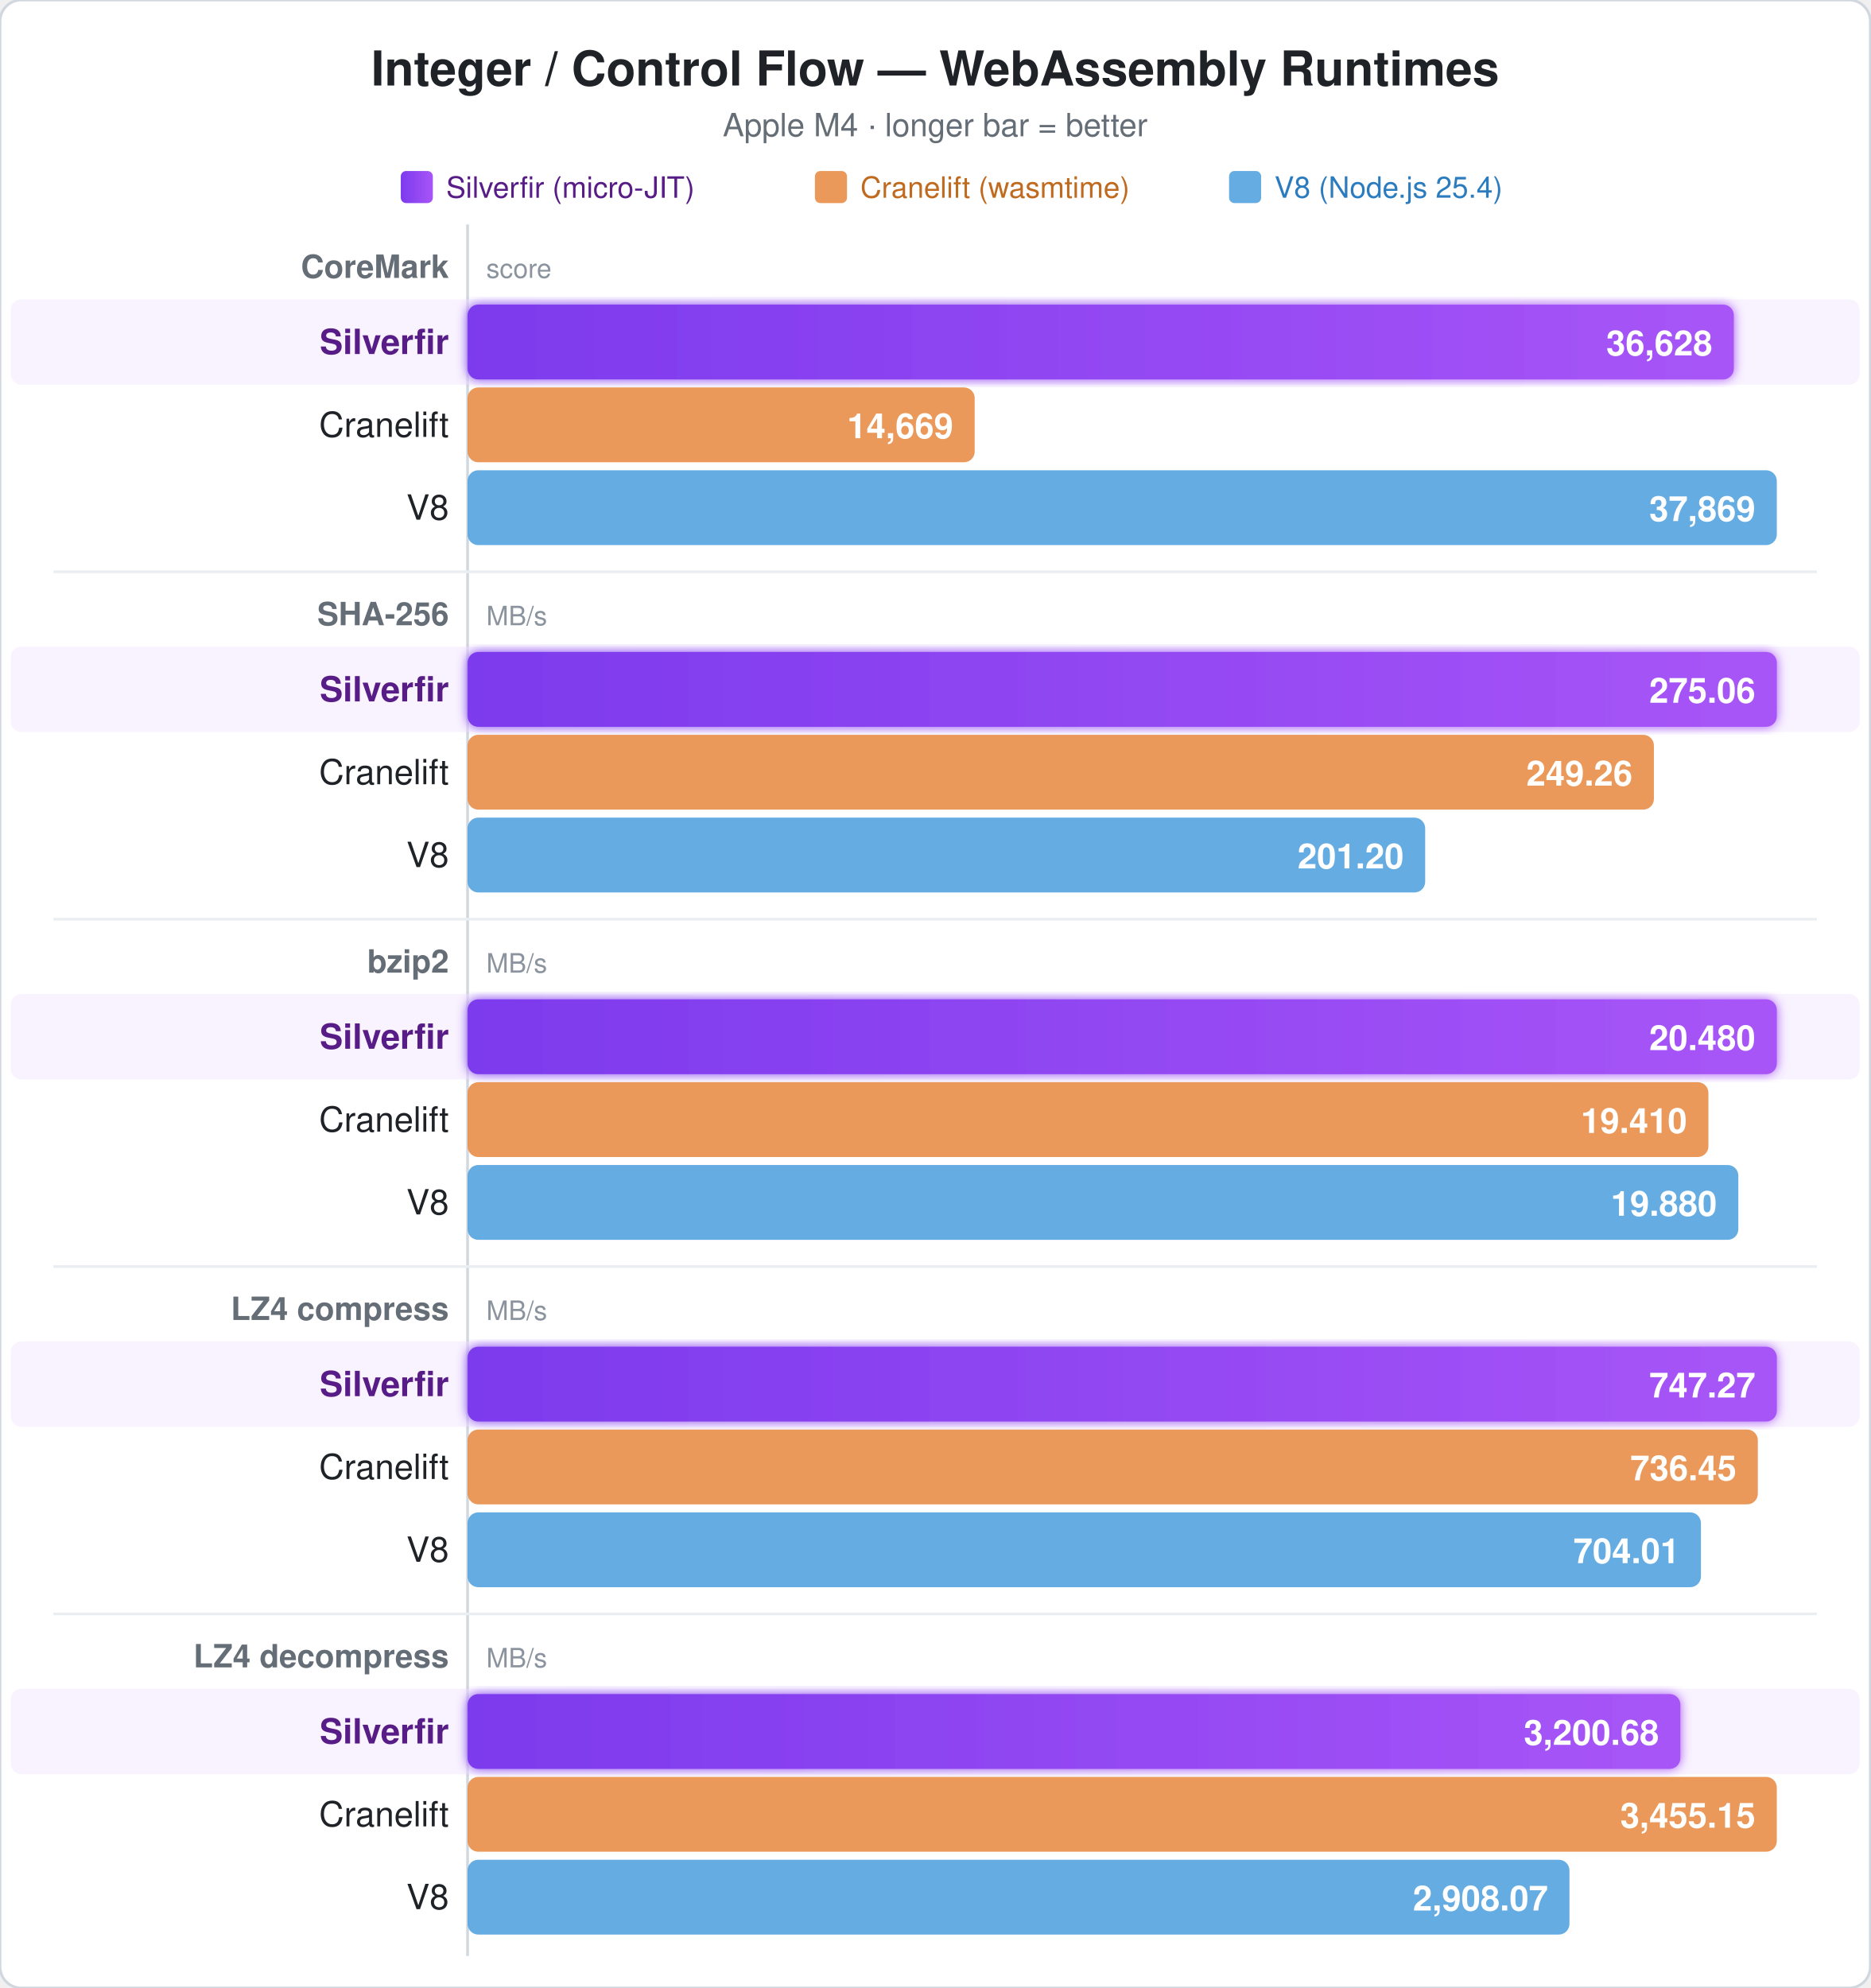
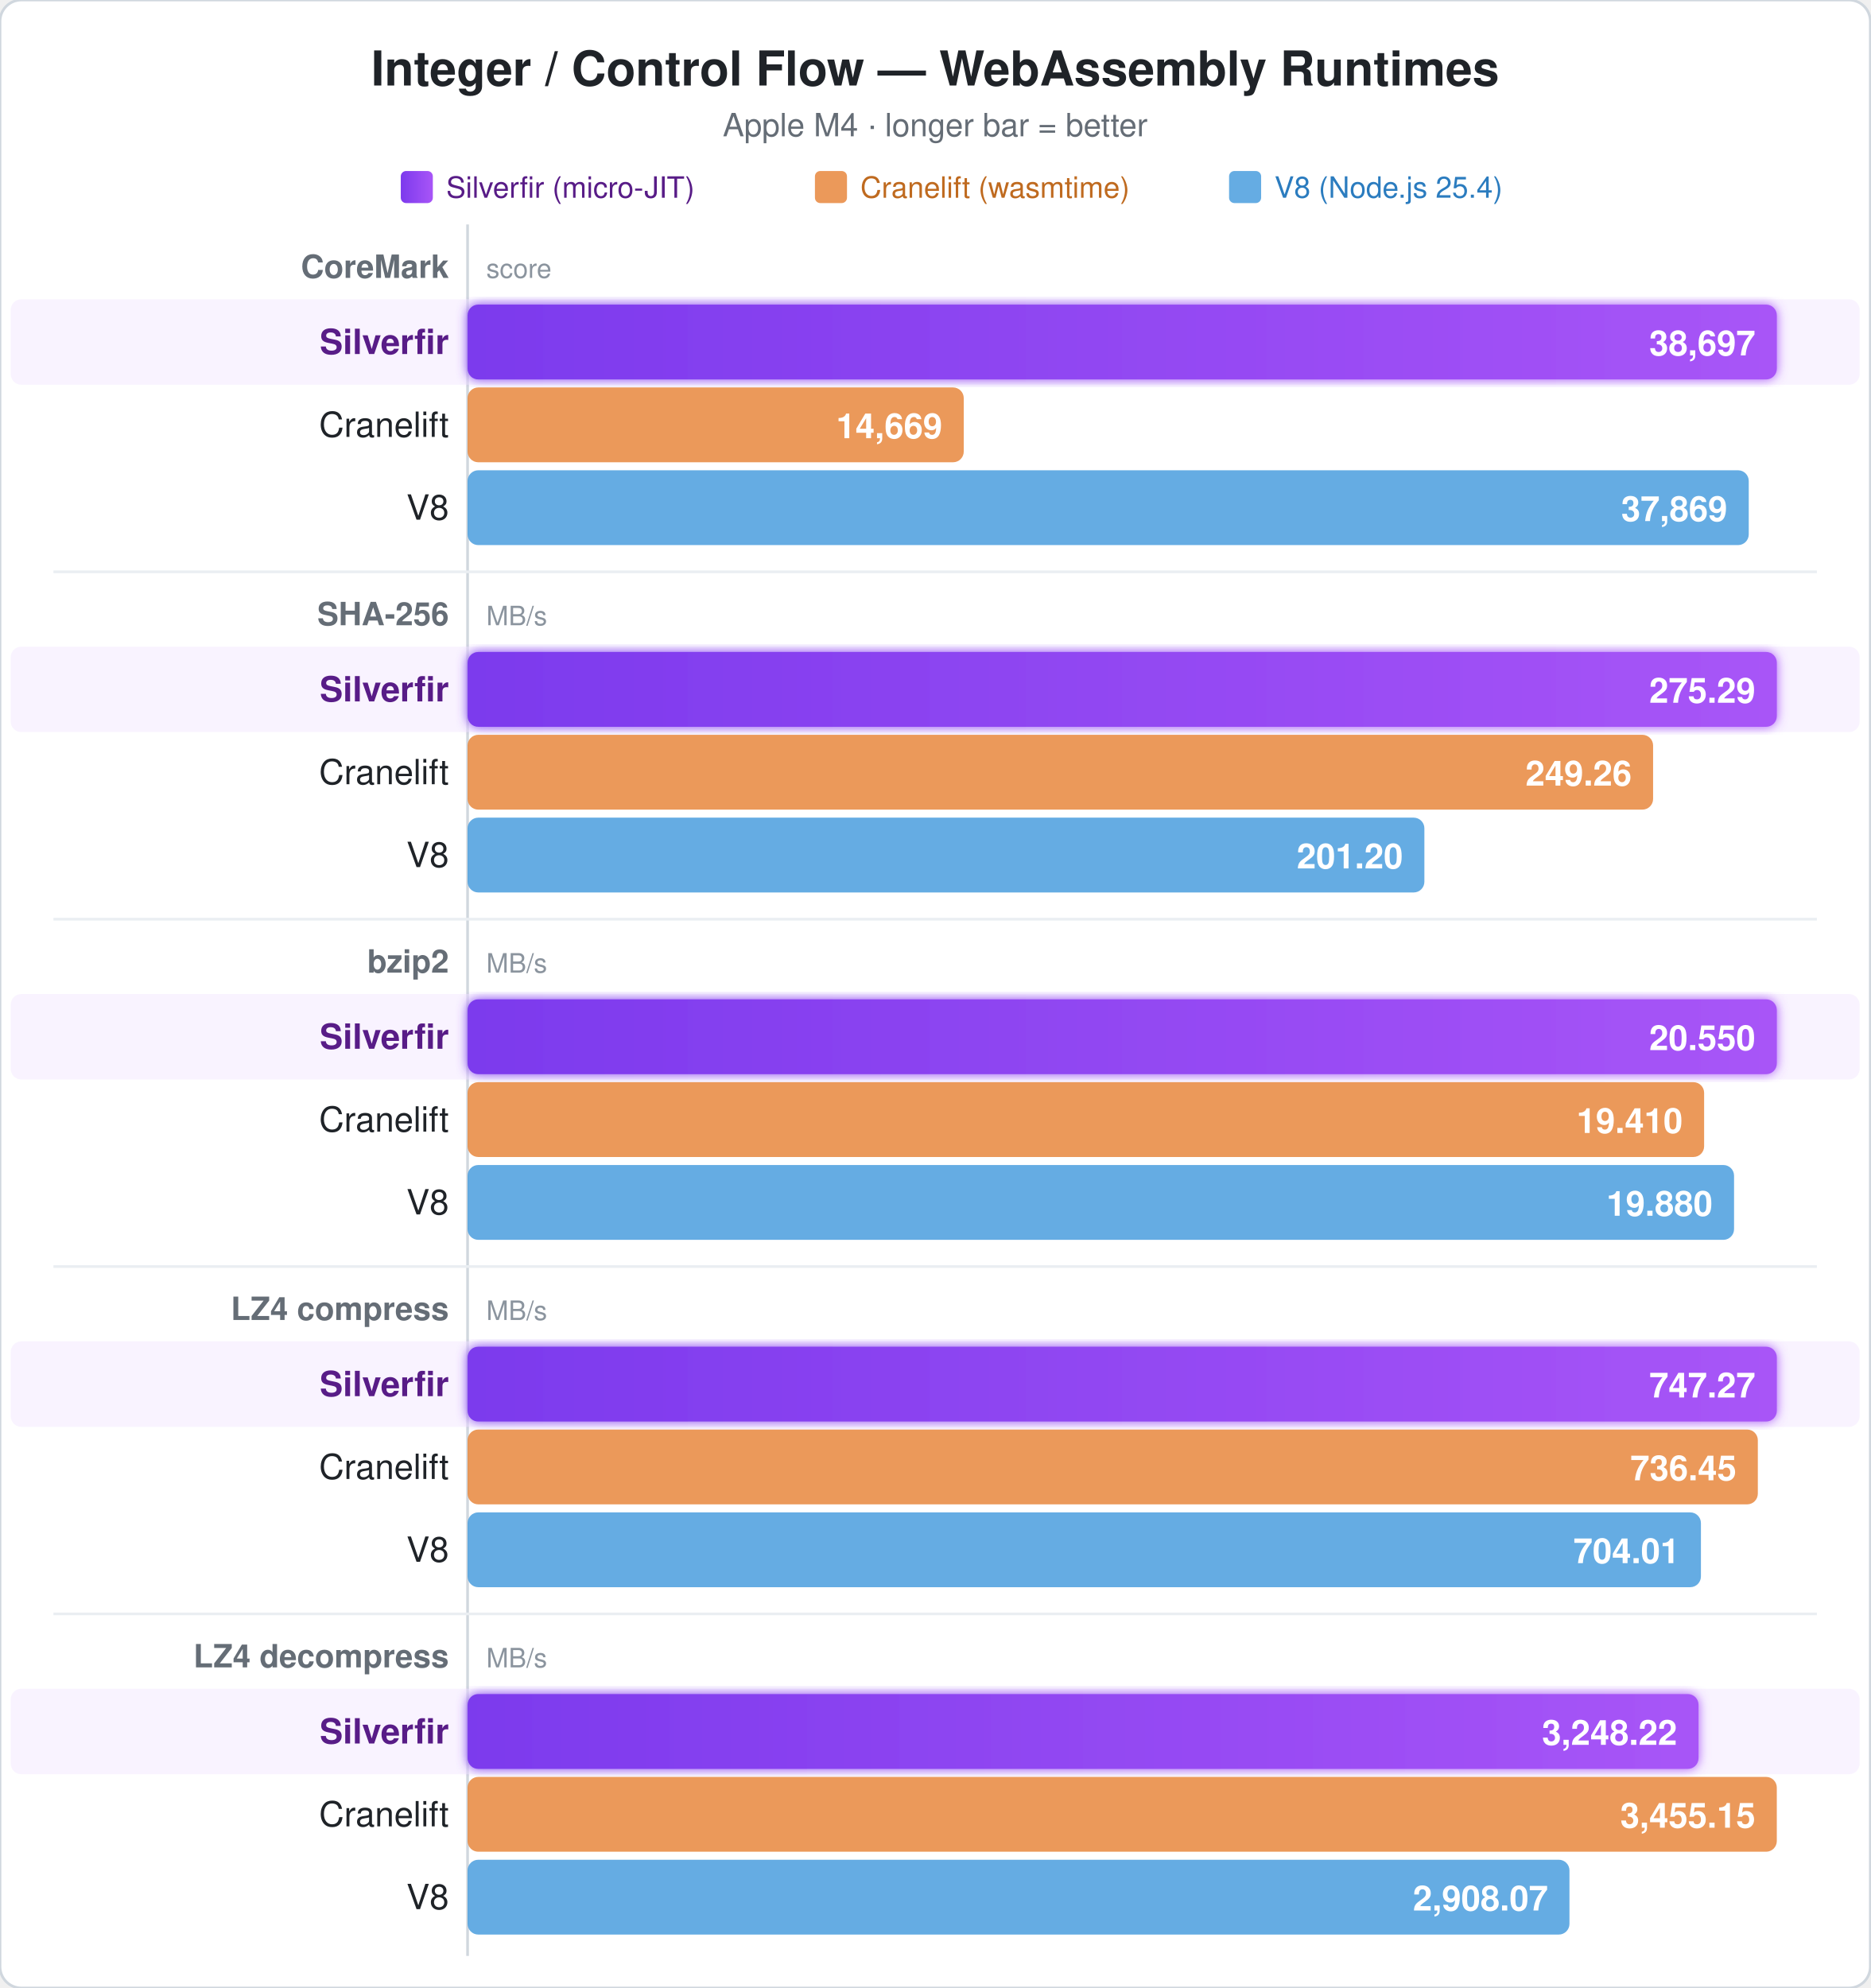
<svg xmlns="http://www.w3.org/2000/svg" role="img" viewBox="0 0 700 744" width="700" height="744">
  <defs>
    <linearGradient id="hlGrad" x1="0" y1="0" x2="1" y2="0">
      <stop offset="0%" stop-color="#7c3aed" />
      <stop offset="100%" stop-color="#a855f7" />
    </linearGradient>
    <filter id="glow">
      <feGaussianBlur stdDeviation="2" result="blur" />
      <feMerge>
        <feMergeNode in="blur" />
        <feMergeNode in="SourceGraphic" />
      </feMerge>
    </filter>
  </defs>
  <rect width="700" height="744" rx="8" ry="8" fill="#ffffff" stroke="#d0d7de" stroke-width="1" />
  <text x="350.0" y="32" text-anchor="middle" fill="#1f2328" font-family="Segoe UI,Helvetica,Arial,sans-serif" font-size="18" font-weight="600">Integer / Control Flow — WebAssembly Runtimes</text>
  <text x="350.0" y="51" text-anchor="middle" fill="#656d76" font-family="Segoe UI,Helvetica,Arial,sans-serif" font-size="12">Apple M4  ·  longer bar = better</text>
  <rect x="150.0" y="64" width="12" height="12" rx="2" fill="url(#hlGrad)" />
  <text x="167.0" y="74" fill="#581c87" font-family="Segoe UI,Helvetica,Arial,sans-serif" font-size="11">Silverfir (micro-JIT)</text>
  <rect x="305.0" y="64" width="12" height="12" rx="2" fill="#e8873d" opacity="0.85" />
  <text x="322.0" y="74" fill="#bf6a1f" font-family="Segoe UI,Helvetica,Arial,sans-serif" font-size="11">Cranelift (wasmtime)</text>
  <rect x="460.0" y="64" width="12" height="12" rx="2" fill="#4a9ede" opacity="0.85" />
  <text x="477.0" y="74" fill="#2b7cbf" font-family="Segoe UI,Helvetica,Arial,sans-serif" font-size="11">V8 (Node.js 25.4)</text>
  <line x1="175" y1="84" x2="175" y2="732" stroke="#d0d7de" stroke-width="1" />
  <text x="168" y="104.0" text-anchor="end" fill="#656d76" font-family="Segoe UI,Helvetica,Arial,sans-serif" font-size="12" font-weight="600">CoreMark</text>
  <text x="182" y="104.0" fill="#8b949e" font-family="Segoe UI,Helvetica,Arial,sans-serif" font-size="10">score</text>
  <rect x="4" y="112" width="692" height="32" rx="4" fill="#f3e8ff" opacity="0.5" />
  <text x="168" y="132.5" text-anchor="end" fill="#581c87" font-family="Segoe UI,Helvetica,Arial,sans-serif" font-size="13" font-weight="700">Silverfir</text>
-   <rect x="175" y="114" width="473.9" height="28" rx="4" fill="url(#hlGrad)" filter="url(#glow)">
-     <animate attributeName="width" from="0" to="473.9" dur="0.35s" fill="freeze" />
+   <rect x="175" y="114" width="490.0" height="28" rx="4" fill="url(#hlGrad)" filter="url(#glow)">
+     <animate attributeName="width" from="0" to="490.0" dur="0.35s" fill="freeze" />
  </rect>
-   <text x="640.9" y="133.0" text-anchor="end" fill="#ffffff" font-family="Segoe UI,Helvetica,Arial,sans-serif" font-size="13" font-weight="700">36,628</text>
+   <text x="657.0" y="133.0" text-anchor="end" fill="#ffffff" font-family="Segoe UI,Helvetica,Arial,sans-serif" font-size="13" font-weight="700">38,697</text>
  <text x="168" y="163.5" text-anchor="end" fill="#1f2328" font-family="Segoe UI,Helvetica,Arial,sans-serif" font-size="13" font-weight="400">Cranelift</text>
-   <rect x="175" y="145" width="189.8" height="28" rx="4" fill="#e8873d" opacity="0.85">
-     <animate attributeName="width" from="0" to="189.8" dur="0.39s" fill="freeze" />
+   <rect x="175" y="145" width="185.7" height="28" rx="4" fill="#e8873d" opacity="0.85">
+     <animate attributeName="width" from="0" to="185.7" dur="0.39s" fill="freeze" />
  </rect>
-   <text x="356.8" y="164.0" text-anchor="end" fill="#ffffff" font-family="Segoe UI,Helvetica,Arial,sans-serif" font-size="13" font-weight="700">14,669</text>
+   <text x="352.7" y="164.0" text-anchor="end" fill="#ffffff" font-family="Segoe UI,Helvetica,Arial,sans-serif" font-size="13" font-weight="700">14,669</text>
  <text x="168" y="194.5" text-anchor="end" fill="#1f2328" font-family="Segoe UI,Helvetica,Arial,sans-serif" font-size="13" font-weight="400">V8</text>
-   <rect x="175" y="176" width="490.0" height="28" rx="4" fill="#4a9ede" opacity="0.85">
-     <animate attributeName="width" from="0" to="490.0" dur="0.43s" fill="freeze" />
+   <rect x="175" y="176" width="479.5" height="28" rx="4" fill="#4a9ede" opacity="0.85">
+     <animate attributeName="width" from="0" to="479.5" dur="0.43s" fill="freeze" />
  </rect>
-   <text x="657.0" y="195.0" text-anchor="end" fill="#ffffff" font-family="Segoe UI,Helvetica,Arial,sans-serif" font-size="13" font-weight="700">37,869</text>
+   <text x="646.5" y="195.0" text-anchor="end" fill="#ffffff" font-family="Segoe UI,Helvetica,Arial,sans-serif" font-size="13" font-weight="700">37,869</text>
  <line x1="20" y1="214" x2="680" y2="214" stroke="#eaeef2" stroke-width="1" />
  <text x="168" y="234.0" text-anchor="end" fill="#656d76" font-family="Segoe UI,Helvetica,Arial,sans-serif" font-size="12" font-weight="600">SHA-256</text>
  <text x="182" y="234.0" fill="#8b949e" font-family="Segoe UI,Helvetica,Arial,sans-serif" font-size="10">MB/s</text>
  <rect x="4" y="242" width="692" height="32" rx="4" fill="#f3e8ff" opacity="0.5" />
  <text x="168" y="262.5" text-anchor="end" fill="#581c87" font-family="Segoe UI,Helvetica,Arial,sans-serif" font-size="13" font-weight="700">Silverfir</text>
  <rect x="175" y="244" width="490.0" height="28" rx="4" fill="url(#hlGrad)" filter="url(#glow)">
    <animate attributeName="width" from="0" to="490.0" dur="0.39s" fill="freeze" />
  </rect>
-   <text x="657.0" y="263.0" text-anchor="end" fill="#ffffff" font-family="Segoe UI,Helvetica,Arial,sans-serif" font-size="13" font-weight="700">275.06</text>
+   <text x="657.0" y="263.0" text-anchor="end" fill="#ffffff" font-family="Segoe UI,Helvetica,Arial,sans-serif" font-size="13" font-weight="700">275.29</text>
  <text x="168" y="293.5" text-anchor="end" fill="#1f2328" font-family="Segoe UI,Helvetica,Arial,sans-serif" font-size="13" font-weight="400">Cranelift</text>
-   <rect x="175" y="275" width="444.0" height="28" rx="4" fill="#e8873d" opacity="0.85">
-     <animate attributeName="width" from="0" to="444.0" dur="0.43s" fill="freeze" />
+   <rect x="175" y="275" width="443.7" height="28" rx="4" fill="#e8873d" opacity="0.85">
+     <animate attributeName="width" from="0" to="443.7" dur="0.43s" fill="freeze" />
  </rect>
-   <text x="611.0" y="294.0" text-anchor="end" fill="#ffffff" font-family="Segoe UI,Helvetica,Arial,sans-serif" font-size="13" font-weight="700">249.26</text>
+   <text x="610.7" y="294.0" text-anchor="end" fill="#ffffff" font-family="Segoe UI,Helvetica,Arial,sans-serif" font-size="13" font-weight="700">249.26</text>
  <text x="168" y="324.5" text-anchor="end" fill="#1f2328" font-family="Segoe UI,Helvetica,Arial,sans-serif" font-size="13" font-weight="400">V8</text>
-   <rect x="175" y="306" width="358.4" height="28" rx="4" fill="#4a9ede" opacity="0.85">
-     <animate attributeName="width" from="0" to="358.4" dur="0.47s" fill="freeze" />
+   <rect x="175" y="306" width="358.1" height="28" rx="4" fill="#4a9ede" opacity="0.85">
+     <animate attributeName="width" from="0" to="358.1" dur="0.47s" fill="freeze" />
  </rect>
-   <text x="525.4" y="325.0" text-anchor="end" fill="#ffffff" font-family="Segoe UI,Helvetica,Arial,sans-serif" font-size="13" font-weight="700">201.20</text>
+   <text x="525.1" y="325.0" text-anchor="end" fill="#ffffff" font-family="Segoe UI,Helvetica,Arial,sans-serif" font-size="13" font-weight="700">201.20</text>
  <line x1="20" y1="344" x2="680" y2="344" stroke="#eaeef2" stroke-width="1" />
  <text x="168" y="364.0" text-anchor="end" fill="#656d76" font-family="Segoe UI,Helvetica,Arial,sans-serif" font-size="12" font-weight="600">bzip2</text>
  <text x="182" y="364.0" fill="#8b949e" font-family="Segoe UI,Helvetica,Arial,sans-serif" font-size="10">MB/s</text>
  <rect x="4" y="372" width="692" height="32" rx="4" fill="#f3e8ff" opacity="0.5" />
  <text x="168" y="392.5" text-anchor="end" fill="#581c87" font-family="Segoe UI,Helvetica,Arial,sans-serif" font-size="13" font-weight="700">Silverfir</text>
  <rect x="175" y="374" width="490.0" height="28" rx="4" fill="url(#hlGrad)" filter="url(#glow)">
    <animate attributeName="width" from="0" to="490.0" dur="0.43s" fill="freeze" />
  </rect>
-   <text x="657.0" y="393.0" text-anchor="end" fill="#ffffff" font-family="Segoe UI,Helvetica,Arial,sans-serif" font-size="13" font-weight="700">20.480</text>
+   <text x="657.0" y="393.0" text-anchor="end" fill="#ffffff" font-family="Segoe UI,Helvetica,Arial,sans-serif" font-size="13" font-weight="700">20.550</text>
  <text x="168" y="423.5" text-anchor="end" fill="#1f2328" font-family="Segoe UI,Helvetica,Arial,sans-serif" font-size="13" font-weight="400">Cranelift</text>
-   <rect x="175" y="405" width="464.4" height="28" rx="4" fill="#e8873d" opacity="0.85">
-     <animate attributeName="width" from="0" to="464.4" dur="0.47s" fill="freeze" />
+   <rect x="175" y="405" width="462.8" height="28" rx="4" fill="#e8873d" opacity="0.85">
+     <animate attributeName="width" from="0" to="462.8" dur="0.47s" fill="freeze" />
  </rect>
-   <text x="631.4" y="424.0" text-anchor="end" fill="#ffffff" font-family="Segoe UI,Helvetica,Arial,sans-serif" font-size="13" font-weight="700">19.410</text>
+   <text x="629.8" y="424.0" text-anchor="end" fill="#ffffff" font-family="Segoe UI,Helvetica,Arial,sans-serif" font-size="13" font-weight="700">19.410</text>
  <text x="168" y="454.5" text-anchor="end" fill="#1f2328" font-family="Segoe UI,Helvetica,Arial,sans-serif" font-size="13" font-weight="400">V8</text>
-   <rect x="175" y="436" width="475.6" height="28" rx="4" fill="#4a9ede" opacity="0.85">
-     <animate attributeName="width" from="0" to="475.6" dur="0.51s" fill="freeze" />
+   <rect x="175" y="436" width="474.0" height="28" rx="4" fill="#4a9ede" opacity="0.85">
+     <animate attributeName="width" from="0" to="474.0" dur="0.51s" fill="freeze" />
  </rect>
-   <text x="642.6" y="455.0" text-anchor="end" fill="#ffffff" font-family="Segoe UI,Helvetica,Arial,sans-serif" font-size="13" font-weight="700">19.880</text>
+   <text x="641.0" y="455.0" text-anchor="end" fill="#ffffff" font-family="Segoe UI,Helvetica,Arial,sans-serif" font-size="13" font-weight="700">19.880</text>
  <line x1="20" y1="474" x2="680" y2="474" stroke="#eaeef2" stroke-width="1" />
  <text x="168" y="494.0" text-anchor="end" fill="#656d76" font-family="Segoe UI,Helvetica,Arial,sans-serif" font-size="12" font-weight="600">LZ4 compress</text>
  <text x="182" y="494.0" fill="#8b949e" font-family="Segoe UI,Helvetica,Arial,sans-serif" font-size="10">MB/s</text>
  <rect x="4" y="502" width="692" height="32" rx="4" fill="#f3e8ff" opacity="0.5" />
  <text x="168" y="522.5" text-anchor="end" fill="#581c87" font-family="Segoe UI,Helvetica,Arial,sans-serif" font-size="13" font-weight="700">Silverfir</text>
  <rect x="175" y="504" width="490.0" height="28" rx="4" fill="url(#hlGrad)" filter="url(#glow)">
    <animate attributeName="width" from="0" to="490.0" dur="0.47s" fill="freeze" />
  </rect>
  <text x="657.0" y="523.0" text-anchor="end" fill="#ffffff" font-family="Segoe UI,Helvetica,Arial,sans-serif" font-size="13" font-weight="700">747.27</text>
  <text x="168" y="553.5" text-anchor="end" fill="#1f2328" font-family="Segoe UI,Helvetica,Arial,sans-serif" font-size="13" font-weight="400">Cranelift</text>
  <rect x="175" y="535" width="482.9" height="28" rx="4" fill="#e8873d" opacity="0.85">
    <animate attributeName="width" from="0" to="482.9" dur="0.51s" fill="freeze" />
  </rect>
  <text x="649.9" y="554.0" text-anchor="end" fill="#ffffff" font-family="Segoe UI,Helvetica,Arial,sans-serif" font-size="13" font-weight="700">736.45</text>
  <text x="168" y="584.5" text-anchor="end" fill="#1f2328" font-family="Segoe UI,Helvetica,Arial,sans-serif" font-size="13" font-weight="400">V8</text>
  <rect x="175" y="566" width="461.6" height="28" rx="4" fill="#4a9ede" opacity="0.85">
    <animate attributeName="width" from="0" to="461.6" dur="0.55s" fill="freeze" />
  </rect>
  <text x="628.6" y="585.0" text-anchor="end" fill="#ffffff" font-family="Segoe UI,Helvetica,Arial,sans-serif" font-size="13" font-weight="700">704.01</text>
  <line x1="20" y1="604" x2="680" y2="604" stroke="#eaeef2" stroke-width="1" />
  <text x="168" y="624.0" text-anchor="end" fill="#656d76" font-family="Segoe UI,Helvetica,Arial,sans-serif" font-size="12" font-weight="600">LZ4 decompress</text>
  <text x="182" y="624.0" fill="#8b949e" font-family="Segoe UI,Helvetica,Arial,sans-serif" font-size="10">MB/s</text>
  <rect x="4" y="632" width="692" height="32" rx="4" fill="#f3e8ff" opacity="0.5" />
  <text x="168" y="652.5" text-anchor="end" fill="#581c87" font-family="Segoe UI,Helvetica,Arial,sans-serif" font-size="13" font-weight="700">Silverfir</text>
-   <rect x="175" y="634" width="453.9" height="28" rx="4" fill="url(#hlGrad)" filter="url(#glow)">
-     <animate attributeName="width" from="0" to="453.9" dur="0.51s" fill="freeze" />
+   <rect x="175" y="634" width="460.7" height="28" rx="4" fill="url(#hlGrad)" filter="url(#glow)">
+     <animate attributeName="width" from="0" to="460.7" dur="0.51s" fill="freeze" />
  </rect>
-   <text x="620.9" y="653.0" text-anchor="end" fill="#ffffff" font-family="Segoe UI,Helvetica,Arial,sans-serif" font-size="13" font-weight="700">3,200.68</text>
+   <text x="627.7" y="653.0" text-anchor="end" fill="#ffffff" font-family="Segoe UI,Helvetica,Arial,sans-serif" font-size="13" font-weight="700">3,248.22</text>
  <text x="168" y="683.5" text-anchor="end" fill="#1f2328" font-family="Segoe UI,Helvetica,Arial,sans-serif" font-size="13" font-weight="400">Cranelift</text>
  <rect x="175" y="665" width="490.0" height="28" rx="4" fill="#e8873d" opacity="0.85">
    <animate attributeName="width" from="0" to="490.0" dur="0.55s" fill="freeze" />
  </rect>
  <text x="657.0" y="684.0" text-anchor="end" fill="#ffffff" font-family="Segoe UI,Helvetica,Arial,sans-serif" font-size="13" font-weight="700">3,455.15</text>
  <text x="168" y="714.5" text-anchor="end" fill="#1f2328" font-family="Segoe UI,Helvetica,Arial,sans-serif" font-size="13" font-weight="400">V8</text>
  <rect x="175" y="696" width="412.4" height="28" rx="4" fill="#4a9ede" opacity="0.85">
    <animate attributeName="width" from="0" to="412.4" dur="0.59s" fill="freeze" />
  </rect>
  <text x="579.4" y="715.0" text-anchor="end" fill="#ffffff" font-family="Segoe UI,Helvetica,Arial,sans-serif" font-size="13" font-weight="700">2,908.07</text>
</svg>
